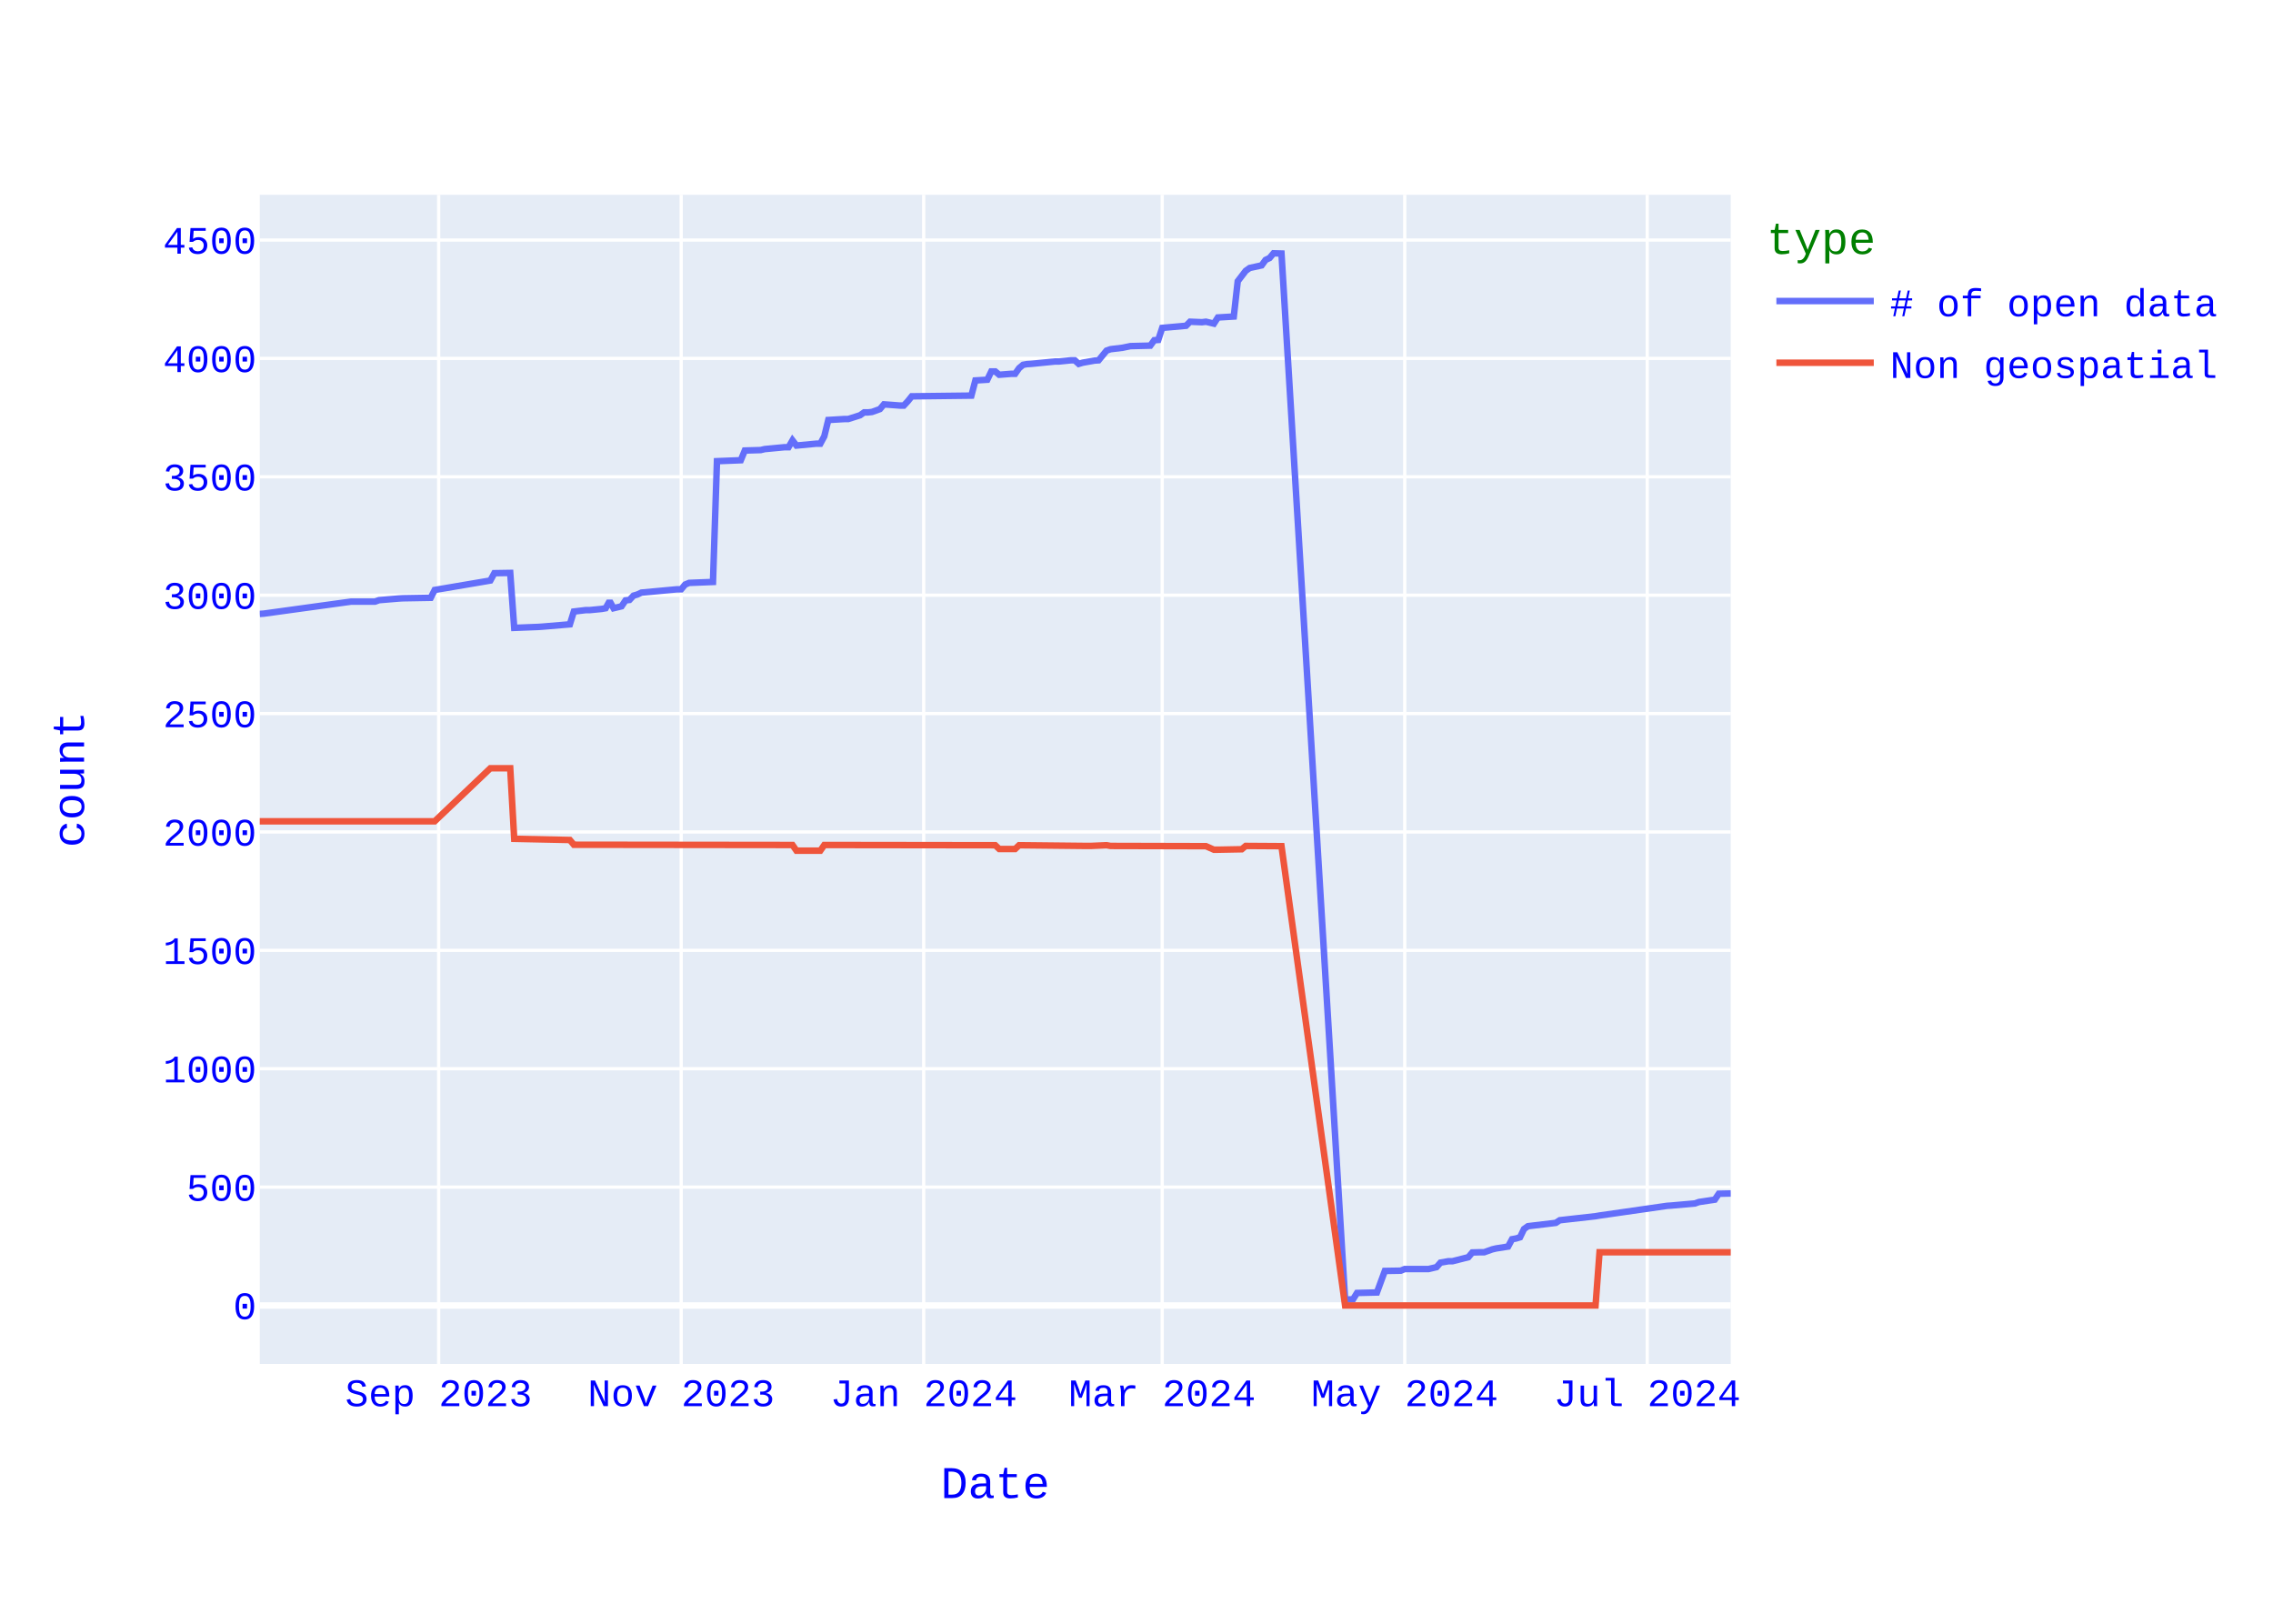
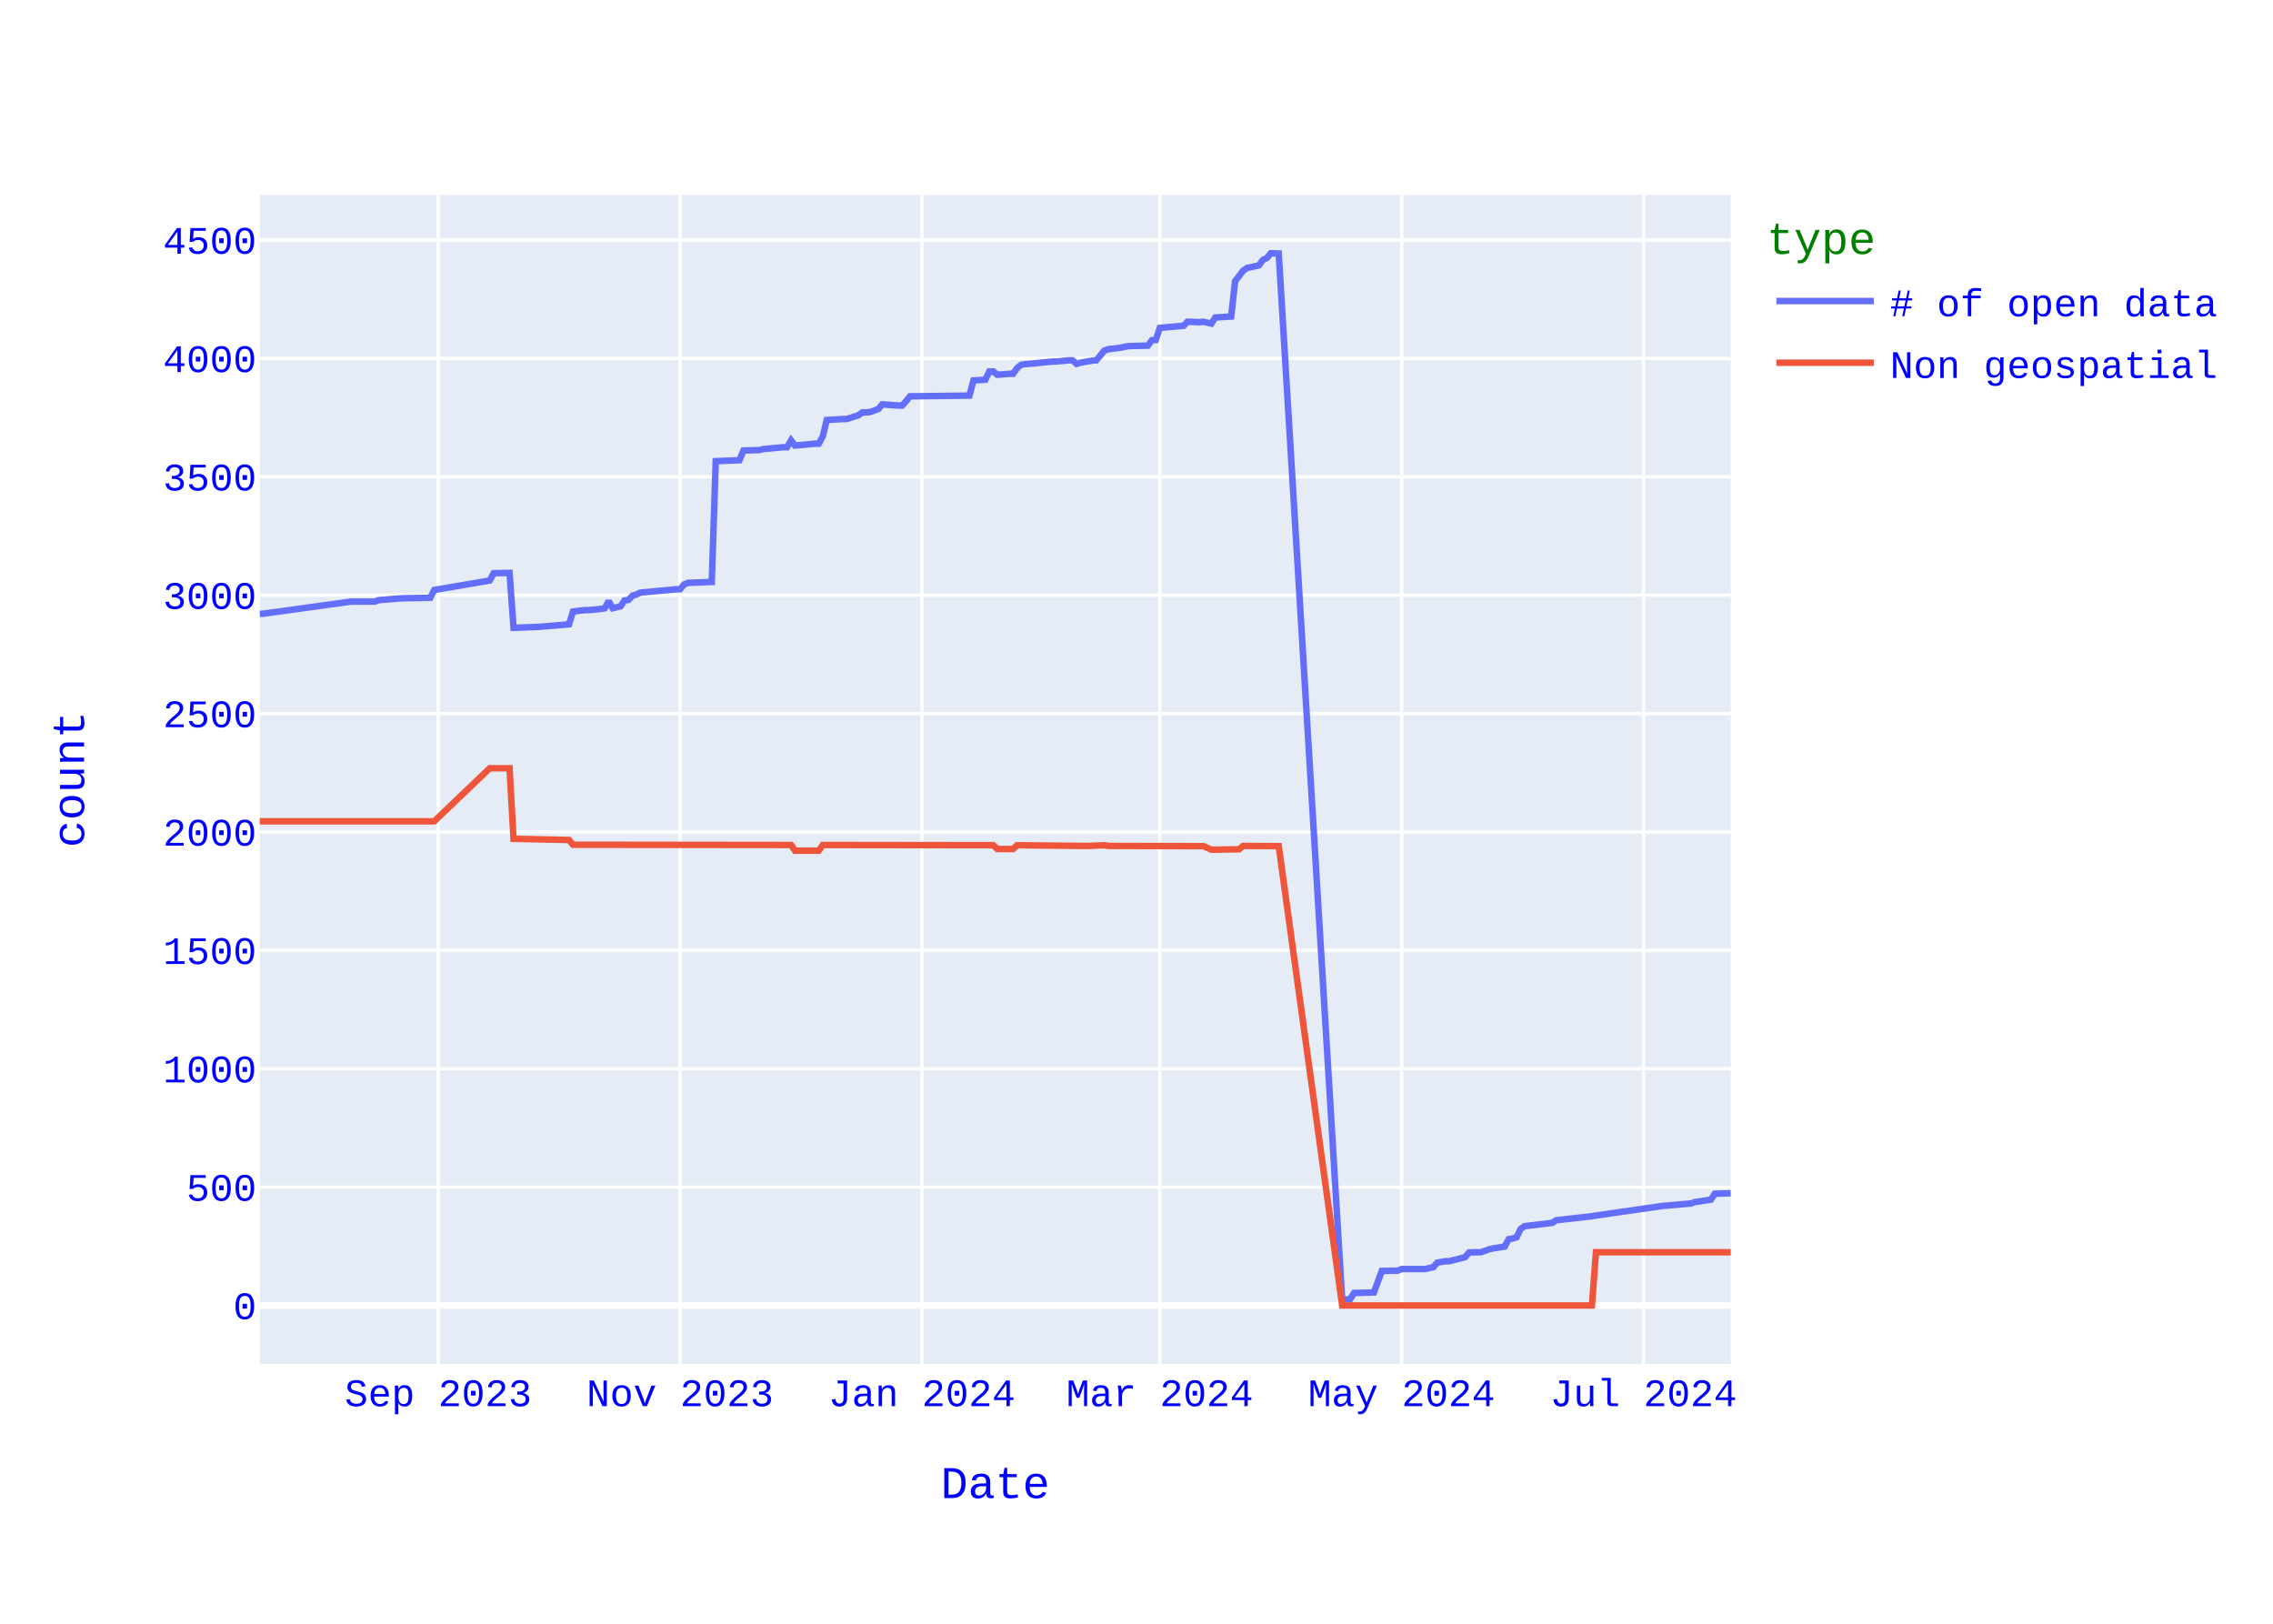
<svg xmlns="http://www.w3.org/2000/svg" class="main-svg" width="700" height="500" style="" viewBox="0 0 700 500">
  <rect x="0" y="0" width="700" height="500" style="fill: rgb(255, 255, 255); fill-opacity: 1;" />
-   <defs id="defs-ccc2c8">
+   <defs id="defs-e094d6">
    <g class="clips">
-       <clipPath id="clipccc2c8xyplot" class="plotclip">
+       <clipPath id="clipe094d6xyplot" class="plotclip">
        <rect width="453" height="360" />
      </clipPath>
-       <clipPath class="axesclip" id="clipccc2c8x">
+       <clipPath class="axesclip" id="clipe094d6x">
        <rect x="80" y="0" width="453" height="500" />
      </clipPath>
-       <clipPath class="axesclip" id="clipccc2c8y">
+       <clipPath class="axesclip" id="clipe094d6y">
        <rect x="0" y="60" width="700" height="360" />
      </clipPath>
-       <clipPath class="axesclip" id="clipccc2c8xy">
+       <clipPath class="axesclip" id="clipe094d6xy">
        <rect x="80" y="60" width="453" height="360" />
      </clipPath>
    </g>
    <g class="gradients" />
    <g class="patterns" />
  </defs>
  <g class="bglayer">
    <rect class="bg" x="80" y="60" width="453" height="360" style="fill: rgb(229, 236, 246); fill-opacity: 1; stroke-width: 0;" />
  </g>
  <g class="layer-below">
    <g class="imagelayer" />
    <g class="shapelayer" />
  </g>
  <g class="cartesianlayer">
    <g class="subplot xy">
      <g class="layer-subplot">
        <g class="shapelayer" />
        <g class="imagelayer" />
      </g>
      <g class="minor-gridlayer">
        <g class="x" />
        <g class="y" />
      </g>
      <g class="gridlayer">
        <g class="x">
-           <path class="xgrid crisp" transform="translate(135.09,0)" d="M0,60v360" style="stroke: rgb(255, 255, 255); stroke-opacity: 1; stroke-width: 1px;" />
-           <path class="xgrid crisp" transform="translate(209.78,0)" d="M0,60v360" style="stroke: rgb(255, 255, 255); stroke-opacity: 1; stroke-width: 1px;" />
-           <path class="xgrid crisp" transform="translate(284.46,0)" d="M0,60v360" style="stroke: rgb(255, 255, 255); stroke-opacity: 1; stroke-width: 1px;" />
-           <path class="xgrid crisp" transform="translate(357.92,0)" d="M0,60v360" style="stroke: rgb(255, 255, 255); stroke-opacity: 1; stroke-width: 1px;" />
-           <path class="xgrid crisp" transform="translate(432.61,0)" d="M0,60v360" style="stroke: rgb(255, 255, 255); stroke-opacity: 1; stroke-width: 1px;" />
-           <path class="xgrid crisp" transform="translate(507.29,0)" d="M0,60v360" style="stroke: rgb(255, 255, 255); stroke-opacity: 1; stroke-width: 1px;" />
+           <path class="xgrid crisp" transform="translate(134.95,0)" d="M0,60v360" style="stroke: rgb(255, 255, 255); stroke-opacity: 1; stroke-width: 1px;" />
+           <path class="xgrid crisp" transform="translate(209.43,0)" d="M0,60v360" style="stroke: rgb(255, 255, 255); stroke-opacity: 1; stroke-width: 1px;" />
+           <path class="xgrid crisp" transform="translate(283.91,0)" d="M0,60v360" style="stroke: rgb(255, 255, 255); stroke-opacity: 1; stroke-width: 1px;" />
+           <path class="xgrid crisp" transform="translate(357.17,0)" d="M0,60v360" style="stroke: rgb(255, 255, 255); stroke-opacity: 1; stroke-width: 1px;" />
+           <path class="xgrid crisp" transform="translate(431.65,0)" d="M0,60v360" style="stroke: rgb(255, 255, 255); stroke-opacity: 1; stroke-width: 1px;" />
+           <path class="xgrid crisp" transform="translate(506.14,0)" d="M0,60v360" style="stroke: rgb(255, 255, 255); stroke-opacity: 1; stroke-width: 1px;" />
        </g>
        <g class="y">
          <path class="ygrid crisp" transform="translate(0,365.55)" d="M80,0h453" style="stroke: rgb(255, 255, 255); stroke-opacity: 1; stroke-width: 1px;" />
          <path class="ygrid crisp" transform="translate(0,329.09)" d="M80,0h453" style="stroke: rgb(255, 255, 255); stroke-opacity: 1; stroke-width: 1px;" />
          <path class="ygrid crisp" transform="translate(0,292.64)" d="M80,0h453" style="stroke: rgb(255, 255, 255); stroke-opacity: 1; stroke-width: 1px;" />
          <path class="ygrid crisp" transform="translate(0,256.19)" d="M80,0h453" style="stroke: rgb(255, 255, 255); stroke-opacity: 1; stroke-width: 1px;" />
          <path class="ygrid crisp" transform="translate(0,219.73)" d="M80,0h453" style="stroke: rgb(255, 255, 255); stroke-opacity: 1; stroke-width: 1px;" />
          <path class="ygrid crisp" transform="translate(0,183.28)" d="M80,0h453" style="stroke: rgb(255, 255, 255); stroke-opacity: 1; stroke-width: 1px;" />
          <path class="ygrid crisp" transform="translate(0,146.82)" d="M80,0h453" style="stroke: rgb(255, 255, 255); stroke-opacity: 1; stroke-width: 1px;" />
          <path class="ygrid crisp" transform="translate(0,110.37)" d="M80,0h453" style="stroke: rgb(255, 255, 255); stroke-opacity: 1; stroke-width: 1px;" />
          <path class="ygrid crisp" transform="translate(0,73.92)" d="M80,0h453" style="stroke: rgb(255, 255, 255); stroke-opacity: 1; stroke-width: 1px;" />
        </g>
      </g>
      <g class="zerolinelayer">
        <path class="yzl zl crisp" transform="translate(0,402)" d="M80,0h453" style="stroke: rgb(255, 255, 255); stroke-opacity: 1; stroke-width: 2px;" />
      </g>
      <path class="xlines-below" />
      <path class="ylines-below" />
      <g class="overlines-below" />
      <g class="xaxislayer-below" />
      <g class="yaxislayer-below" />
      <g class="overaxes-below" />
-       <g class="plot" transform="translate(80,60)" clip-path="url(#clipccc2c8xyplot)">
+       <g class="plot" transform="translate(80,60)" clip-path="url(#clipe094d6xyplot)">
        <g class="scatterlayer mlayer">
-           <g class="trace scatter trace1a0178" style="stroke-miterlimit: 2; opacity: 1;">
+           <g class="trace scatter trace21009c" style="stroke-miterlimit: 2; opacity: 1;">
            <g class="fills" />
            <g class="errorbars" />
            <g class="lines">
-               <path class="js-line" d="M453,307.51L449.33,307.59L448.1,309.41L443.21,310.14L441.98,310.58L434.64,311.23L433.41,311.31L412.6,314.3L411.37,314.51L400.35,315.75L399.13,316.56L390.56,317.58L389.34,318.45L388.11,321L386.89,321.37L385.66,321.59L384.44,323.85L380.76,324.43L379.54,324.72L377.09,325.6L375.87,325.6L373.42,325.67L372.19,327.13L367.3,328.37L366.07,328.37L363.62,328.8L362.4,330.19L359.95,330.77L358.73,330.77L352.61,330.77L351.38,331.28L346.48,331.36L344.04,337.99L337.91,338.14L336.69,340.1L334.24,340.18L314.65,18.07L312.2,18L310.98,19.46L309.75,20.04L308.53,21.72L304.86,22.52L303.63,23.4L301.18,26.6L299.96,37.47L295.06,37.76L293.84,39.65L291.39,39.07L290.16,39.22L286.49,39.07L285.27,40.31L277.92,40.97L276.7,44.68L275.47,44.76L274.25,46.43L268.13,46.58L265.68,47.09L262.01,47.53L260.78,47.96L258.33,50.95L257.11,51.03L253.44,51.68L252.21,52.05L250.99,50.95L249.76,50.95L246.09,51.32L244.86,51.32L237.52,52.05L236.29,52.12L235.07,52.34L233.85,53.36L232.62,55.11L231.4,55.11L227.72,55.4L226.5,54.38L225.28,54.38L224.05,56.93L220.38,57.15L219.15,61.82L200.79,62.04L199.56,63.57L198.34,64.88L197.12,64.88L192.22,64.51L190.99,65.97L188.55,66.85L187.32,66.99L186.1,66.99L184.87,67.87L181.2,69.04L179.98,69.04L175.08,69.33L173.85,74.36L172.63,76.62L171.41,76.62L165.28,77.2L164.06,75.6L162.84,77.71L161.61,77.71L155.49,78.29L154.26,78.59L149.37,78.73L148.14,81.72L140.8,82.01L139.57,119.2L132.23,119.49L131,120L129.78,121.46L128.55,121.46L117.54,122.48L116.31,123.06L115.09,123.42L113.86,124.74L112.64,124.88L111.41,126.7L108.96,127.29L107.74,125.1L106.52,127.29L105.29,127.51L101.62,127.87L100.39,127.87L96.72,128.31L95.5,132.25L86.93,132.97L85.7,133.05L78.36,133.34L77.13,116.42L72.24,116.5L71.01,118.76L53.87,121.67L52.65,124.08L44.08,124.23L42.85,124.3L36.73,124.81L35.51,125.25L28.16,125.25L1.22,128.96L0,129.04" style="vector-effect: none; fill: none; stroke: rgb(99, 110, 250); stroke-opacity: 1; stroke-width: 2px; opacity: 1;" />
+               <path class="js-line" d="M453,307.44L448.12,307.59L446.89,309.41L442.01,310.14L440.79,310.58L433.46,311.23L432.24,311.31L411.49,314.3L410.26,314.51L399.27,315.75L398.05,316.56L389.51,317.58L388.29,318.45L387.06,321L385.84,321.37L384.62,321.59L383.4,323.85L379.74,324.43L378.52,324.72L376.08,325.6L374.85,325.6L372.41,325.67L371.19,327.13L366.31,328.37L365.09,328.37L362.64,328.8L361.42,330.19L358.98,330.77L357.76,330.77L351.65,330.77L350.43,331.28L345.55,331.36L343.11,337.99L337,338.14L335.78,340.1L333.34,340.18L313.8,18.07L311.36,18L310.14,19.46L308.92,20.04L307.7,21.72L304.04,22.52L302.81,23.4L300.37,26.6L299.15,37.47L294.27,37.76L293.05,39.65L290.6,39.07L289.38,39.22L285.72,39.07L284.5,40.31L277.17,40.97L275.95,44.68L274.73,44.76L273.51,46.43L267.4,46.58L264.96,47.09L261.3,47.53L260.08,47.96L257.64,50.95L256.42,51.03L252.75,51.68L251.53,52.05L250.31,50.95L249.09,50.95L245.43,51.32L244.2,51.32L236.88,52.05L235.66,52.12L234.44,52.34L233.22,53.36L231.99,55.11L230.77,55.11L227.11,55.4L225.89,54.38L224.67,54.38L223.45,56.93L219.78,57.15L218.56,61.82L200.25,62.04L199.03,63.57L197.81,64.88L196.58,64.88L191.7,64.51L190.48,65.97L188.04,66.85L186.82,66.99L185.6,66.99L184.37,67.87L180.71,69.04L179.49,69.04L174.61,69.33L173.39,74.36L172.16,76.62L170.94,76.62L164.84,77.2L163.62,75.6L162.4,77.71L161.18,77.71L155.07,78.29L153.85,78.59L148.96,78.73L147.74,81.72L140.42,82.01L139.2,119.2L131.87,119.49L130.65,120L129.43,121.46L128.21,121.46L117.22,122.48L116,123.06L114.78,123.42L113.56,124.74L112.33,124.88L111.11,126.7L108.67,127.29L107.45,125.1L106.23,127.29L105.01,127.51L101.35,127.87L100.12,127.87L96.46,128.31L95.24,132.25L86.69,132.97L85.47,133.05L78.15,133.34L76.92,116.42L72.04,116.5L70.82,118.76L53.73,121.67L52.5,124.08L43.96,124.23L42.74,124.3L36.63,124.81L35.41,125.25L28.08,125.25L1.22,128.96L0,129.04" style="vector-effect: none; fill: none; stroke: rgb(99, 110, 250); stroke-opacity: 1; stroke-width: 2px; opacity: 1;" />
            </g>
            <g class="points" />
            <g class="text" />
          </g>
-           <g class="trace scatter tracea17bc1" style="stroke-miterlimit: 2; opacity: 1;">
+           <g class="trace scatter trace2b4592" style="stroke-miterlimit: 2; opacity: 1;">
            <g class="fills" />
            <g class="errorbars" />
            <g class="lines">
-               <path class="js-line" d="M453,325.6L412.6,325.6L411.37,342L334.24,342L314.65,200.56L303.63,200.49L302.41,201.51L295.06,201.65L293.84,201.65L291.39,200.56L290.16,200.56L262.01,200.49L260.78,200.27L255.88,200.49L254.66,200.49L233.85,200.27L232.62,201.43L227.72,201.43L226.5,200.27L173.85,200.2L172.63,201.95L165.28,201.95L164.06,200.2L96.72,200.12L95.5,198.66L78.36,198.3L77.13,176.57L71.01,176.57L53.87,192.9L0,192.9" style="vector-effect: none; fill: none; stroke: rgb(239, 85, 59); stroke-opacity: 1; stroke-width: 2px; opacity: 1;" />
+               <path class="js-line" d="M453,325.6L411.49,325.6L410.26,342L333.34,342L313.8,200.56L302.81,200.49L301.59,201.51L294.27,201.65L293.05,201.65L290.6,200.56L289.38,200.56L261.3,200.49L260.08,200.27L255.19,200.49L253.97,200.49L233.22,200.27L231.99,201.43L227.11,201.43L225.89,200.27L173.39,200.2L172.16,201.95L164.84,201.95L163.62,200.2L96.46,200.12L95.24,198.66L78.15,198.3L76.92,176.57L70.82,176.57L53.73,192.9L0,192.9" style="vector-effect: none; fill: none; stroke: rgb(239, 85, 59); stroke-opacity: 1; stroke-width: 2px; opacity: 1;" />
            </g>
            <g class="points" />
            <g class="text" />
          </g>
        </g>
      </g>
      <g class="overplot" />
      <path class="xlines-above crisp" d="M0,0" style="fill: none;" />
      <path class="ylines-above crisp" d="M0,0" style="fill: none;" />
      <g class="overlines-above" />
      <g class="xaxislayer-above">
        <g class="xtick">
-           <text text-anchor="middle" x="0" y="433" transform="translate(135.09,0)" style="font-family: 'Courier New'; font-size: 12px; fill: rgb(0, 0, 255); fill-opacity: 1; white-space: pre; opacity: 1;">Sep 2023</text>
-         </g>
-         <g class="xtick">
-           <text text-anchor="middle" x="0" y="433" style="font-family: 'Courier New'; font-size: 12px; fill: rgb(0, 0, 255); fill-opacity: 1; white-space: pre; opacity: 1;" transform="translate(209.78,0)">Nov 2023</text>
-         </g>
-         <g class="xtick">
-           <text text-anchor="middle" x="0" y="433" style="font-family: 'Courier New'; font-size: 12px; fill: rgb(0, 0, 255); fill-opacity: 1; white-space: pre; opacity: 1;" transform="translate(284.46,0)">Jan 2024</text>
-         </g>
-         <g class="xtick">
-           <text text-anchor="middle" x="0" y="433" style="font-family: 'Courier New'; font-size: 12px; fill: rgb(0, 0, 255); fill-opacity: 1; white-space: pre; opacity: 1;" transform="translate(357.92,0)">Mar 2024</text>
-         </g>
-         <g class="xtick">
-           <text text-anchor="middle" x="0" y="433" style="font-family: 'Courier New'; font-size: 12px; fill: rgb(0, 0, 255); fill-opacity: 1; white-space: pre; opacity: 1;" transform="translate(432.61,0)">May 2024</text>
-         </g>
-         <g class="xtick">
-           <text text-anchor="middle" x="0" y="433" style="font-family: 'Courier New'; font-size: 12px; fill: rgb(0, 0, 255); fill-opacity: 1; white-space: pre; opacity: 1;" transform="translate(507.29,0)">Jul 2024</text>
+           <text text-anchor="middle" x="0" y="433" transform="translate(134.95,0)" style="font-family: 'Courier New'; font-size: 12px; fill: rgb(0, 0, 255); fill-opacity: 1; white-space: pre; opacity: 1;">Sep 2023</text>
+         </g>
+         <g class="xtick">
+           <text text-anchor="middle" x="0" y="433" style="font-family: 'Courier New'; font-size: 12px; fill: rgb(0, 0, 255); fill-opacity: 1; white-space: pre; opacity: 1;" transform="translate(209.43,0)">Nov 2023</text>
+         </g>
+         <g class="xtick">
+           <text text-anchor="middle" x="0" y="433" style="font-family: 'Courier New'; font-size: 12px; fill: rgb(0, 0, 255); fill-opacity: 1; white-space: pre; opacity: 1;" transform="translate(283.91,0)">Jan 2024</text>
+         </g>
+         <g class="xtick">
+           <text text-anchor="middle" x="0" y="433" style="font-family: 'Courier New'; font-size: 12px; fill: rgb(0, 0, 255); fill-opacity: 1; white-space: pre; opacity: 1;" transform="translate(357.17,0)">Mar 2024</text>
+         </g>
+         <g class="xtick">
+           <text text-anchor="middle" x="0" y="433" style="font-family: 'Courier New'; font-size: 12px; fill: rgb(0, 0, 255); fill-opacity: 1; white-space: pre; opacity: 1;" transform="translate(431.65,0)">May 2024</text>
+         </g>
+         <g class="xtick">
+           <text text-anchor="middle" x="0" y="433" style="font-family: 'Courier New'; font-size: 12px; fill: rgb(0, 0, 255); fill-opacity: 1; white-space: pre; opacity: 1;" transform="translate(506.14,0)">Jul 2024</text>
        </g>
      </g>
      <g class="yaxislayer-above">
        <g class="ytick">
          <text text-anchor="end" x="79" y="4.2" transform="translate(0,402)" style="font-family: 'Courier New'; font-size: 12px; fill: rgb(0, 0, 255); fill-opacity: 1; white-space: pre; opacity: 1;">0</text>
        </g>
        <g class="ytick">
          <text text-anchor="end" x="79" y="4.2" style="font-family: 'Courier New'; font-size: 12px; fill: rgb(0, 0, 255); fill-opacity: 1; white-space: pre; opacity: 1;" transform="translate(0,365.55)">500</text>
        </g>
        <g class="ytick">
          <text text-anchor="end" x="79" y="4.2" style="font-family: 'Courier New'; font-size: 12px; fill: rgb(0, 0, 255); fill-opacity: 1; white-space: pre; opacity: 1;" transform="translate(0,329.09)">1000</text>
        </g>
        <g class="ytick">
          <text text-anchor="end" x="79" y="4.2" style="font-family: 'Courier New'; font-size: 12px; fill: rgb(0, 0, 255); fill-opacity: 1; white-space: pre; opacity: 1;" transform="translate(0,292.64)">1500</text>
        </g>
        <g class="ytick">
          <text text-anchor="end" x="79" y="4.2" style="font-family: 'Courier New'; font-size: 12px; fill: rgb(0, 0, 255); fill-opacity: 1; white-space: pre; opacity: 1;" transform="translate(0,256.19)">2000</text>
        </g>
        <g class="ytick">
          <text text-anchor="end" x="79" y="4.2" style="font-family: 'Courier New'; font-size: 12px; fill: rgb(0, 0, 255); fill-opacity: 1; white-space: pre; opacity: 1;" transform="translate(0,219.73)">2500</text>
        </g>
        <g class="ytick">
          <text text-anchor="end" x="79" y="4.2" style="font-family: 'Courier New'; font-size: 12px; fill: rgb(0, 0, 255); fill-opacity: 1; white-space: pre; opacity: 1;" transform="translate(0,183.28)">3000</text>
        </g>
        <g class="ytick">
          <text text-anchor="end" x="79" y="4.2" style="font-family: 'Courier New'; font-size: 12px; fill: rgb(0, 0, 255); fill-opacity: 1; white-space: pre; opacity: 1;" transform="translate(0,146.82)">3500</text>
        </g>
        <g class="ytick">
          <text text-anchor="end" x="79" y="4.2" style="font-family: 'Courier New'; font-size: 12px; fill: rgb(0, 0, 255); fill-opacity: 1; white-space: pre; opacity: 1;" transform="translate(0,110.37)">4000</text>
        </g>
        <g class="ytick">
          <text text-anchor="end" x="79" y="4.2" style="font-family: 'Courier New'; font-size: 12px; fill: rgb(0, 0, 255); fill-opacity: 1; white-space: pre; opacity: 1;" transform="translate(0,73.92)">4500</text>
        </g>
      </g>
      <g class="overaxes-above" />
    </g>
  </g>
  <g class="polarlayer" />
  <g class="smithlayer" />
  <g class="ternarylayer" />
  <g class="geolayer" />
  <g class="funnelarealayer" />
  <g class="pielayer" />
  <g class="iciclelayer" />
  <g class="treemaplayer" />
  <g class="sunburstlayer" />
  <g class="glimages" />
-   <defs id="topdefs-ccc2c8">
+   <defs id="topdefs-e094d6">
    <g class="clips" />
-     <clipPath id="legendccc2c8">
+     <clipPath id="legende094d6">
      <rect width="146" height="67" x="0" y="0" />
    </clipPath>
  </defs>
  <g class="layer-above">
    <g class="imagelayer" />
    <g class="shapelayer" />
  </g>
  <g class="infolayer">
    <g class="legend" pointer-events="all" transform="translate(542.06,60)">
      <rect class="bg" shape-rendering="crispEdges" style="stroke: rgb(68, 68, 68); stroke-opacity: 1; fill: rgb(255, 255, 255); fill-opacity: 1; stroke-width: 0px;" width="146" height="67" x="0" y="0" />
-       <g class="scrollbox" transform="" clip-path="url(#legendccc2c8)">
+       <g class="scrollbox" transform="" clip-path="url(#legende094d6)">
        <text class="legendtitletext" text-anchor="start" x="2" y="18.2" style="font-family: 'Courier New'; font-size: 14px; fill: rgb(0, 128, 0); fill-opacity: 1; white-space: pre;">type</text>
        <g class="groups" transform="">
          <g class="traces" transform="translate(0,32.7)" style="opacity: 1;">
            <text class="legendtext" text-anchor="start" x="40" y="4.68" style="font-family: 'Courier New'; font-size: 12px; fill: rgb(0, 0, 255); fill-opacity: 1; white-space: pre;"># of open data</text>
            <g class="layers" style="opacity: 1;">
              <g class="legendfill" />
              <g class="legendlines">
                <path class="js-line" d="M5,0h30" style="fill: none; stroke: rgb(99, 110, 250); stroke-opacity: 1; stroke-width: 2px;" />
              </g>
              <g class="legendsymbols">
                <g class="legendpoints" />
              </g>
            </g>
            <rect class="legendtoggle" x="0" y="-9.5" width="140.828" height="19" style="fill: rgb(0, 0, 0); fill-opacity: 0;" />
          </g>
        </g>
        <g class="groups" transform="">
          <g class="traces" transform="translate(0,51.7)" style="opacity: 1;">
            <text class="legendtext" text-anchor="start" x="40" y="4.68" style="font-family: 'Courier New'; font-size: 12px; fill: rgb(0, 0, 255); fill-opacity: 1; white-space: pre;">Non geospatial</text>
            <g class="layers" style="opacity: 1;">
              <g class="legendfill" />
              <g class="legendlines">
                <path class="js-line" d="M5,0h30" style="fill: none; stroke: rgb(239, 85, 59); stroke-opacity: 1; stroke-width: 2px;" />
              </g>
              <g class="legendsymbols">
                <g class="legendpoints" />
              </g>
            </g>
            <rect class="legendtoggle" x="0" y="-9.5" width="140.828" height="19" style="fill: rgb(0, 0, 0); fill-opacity: 0;" />
          </g>
        </g>
      </g>
      <rect class="scrollbar" rx="20" ry="3" width="0" height="0" style="fill: rgb(128, 139, 164); fill-opacity: 1;" x="0" y="0" />
    </g>
    <g class="g-gtitle" />
    <g class="g-xtitle">
      <text class="xtitle" x="306.5" y="461.3" text-anchor="middle" style="font-family: 'Courier New'; font-size: 14px; fill: rgb(0, 0, 255); opacity: 1; font-weight: normal; white-space: pre;">Date</text>
    </g>
    <g class="g-ytitle">
      <text class="ytitle" transform="rotate(-90,25.8875,240)" x="25.888" y="240" text-anchor="middle" style="font-family: 'Courier New'; font-size: 14px; fill: rgb(0, 0, 255); opacity: 1; font-weight: normal; white-space: pre;">count</text>
    </g>
  </g>
</svg>
